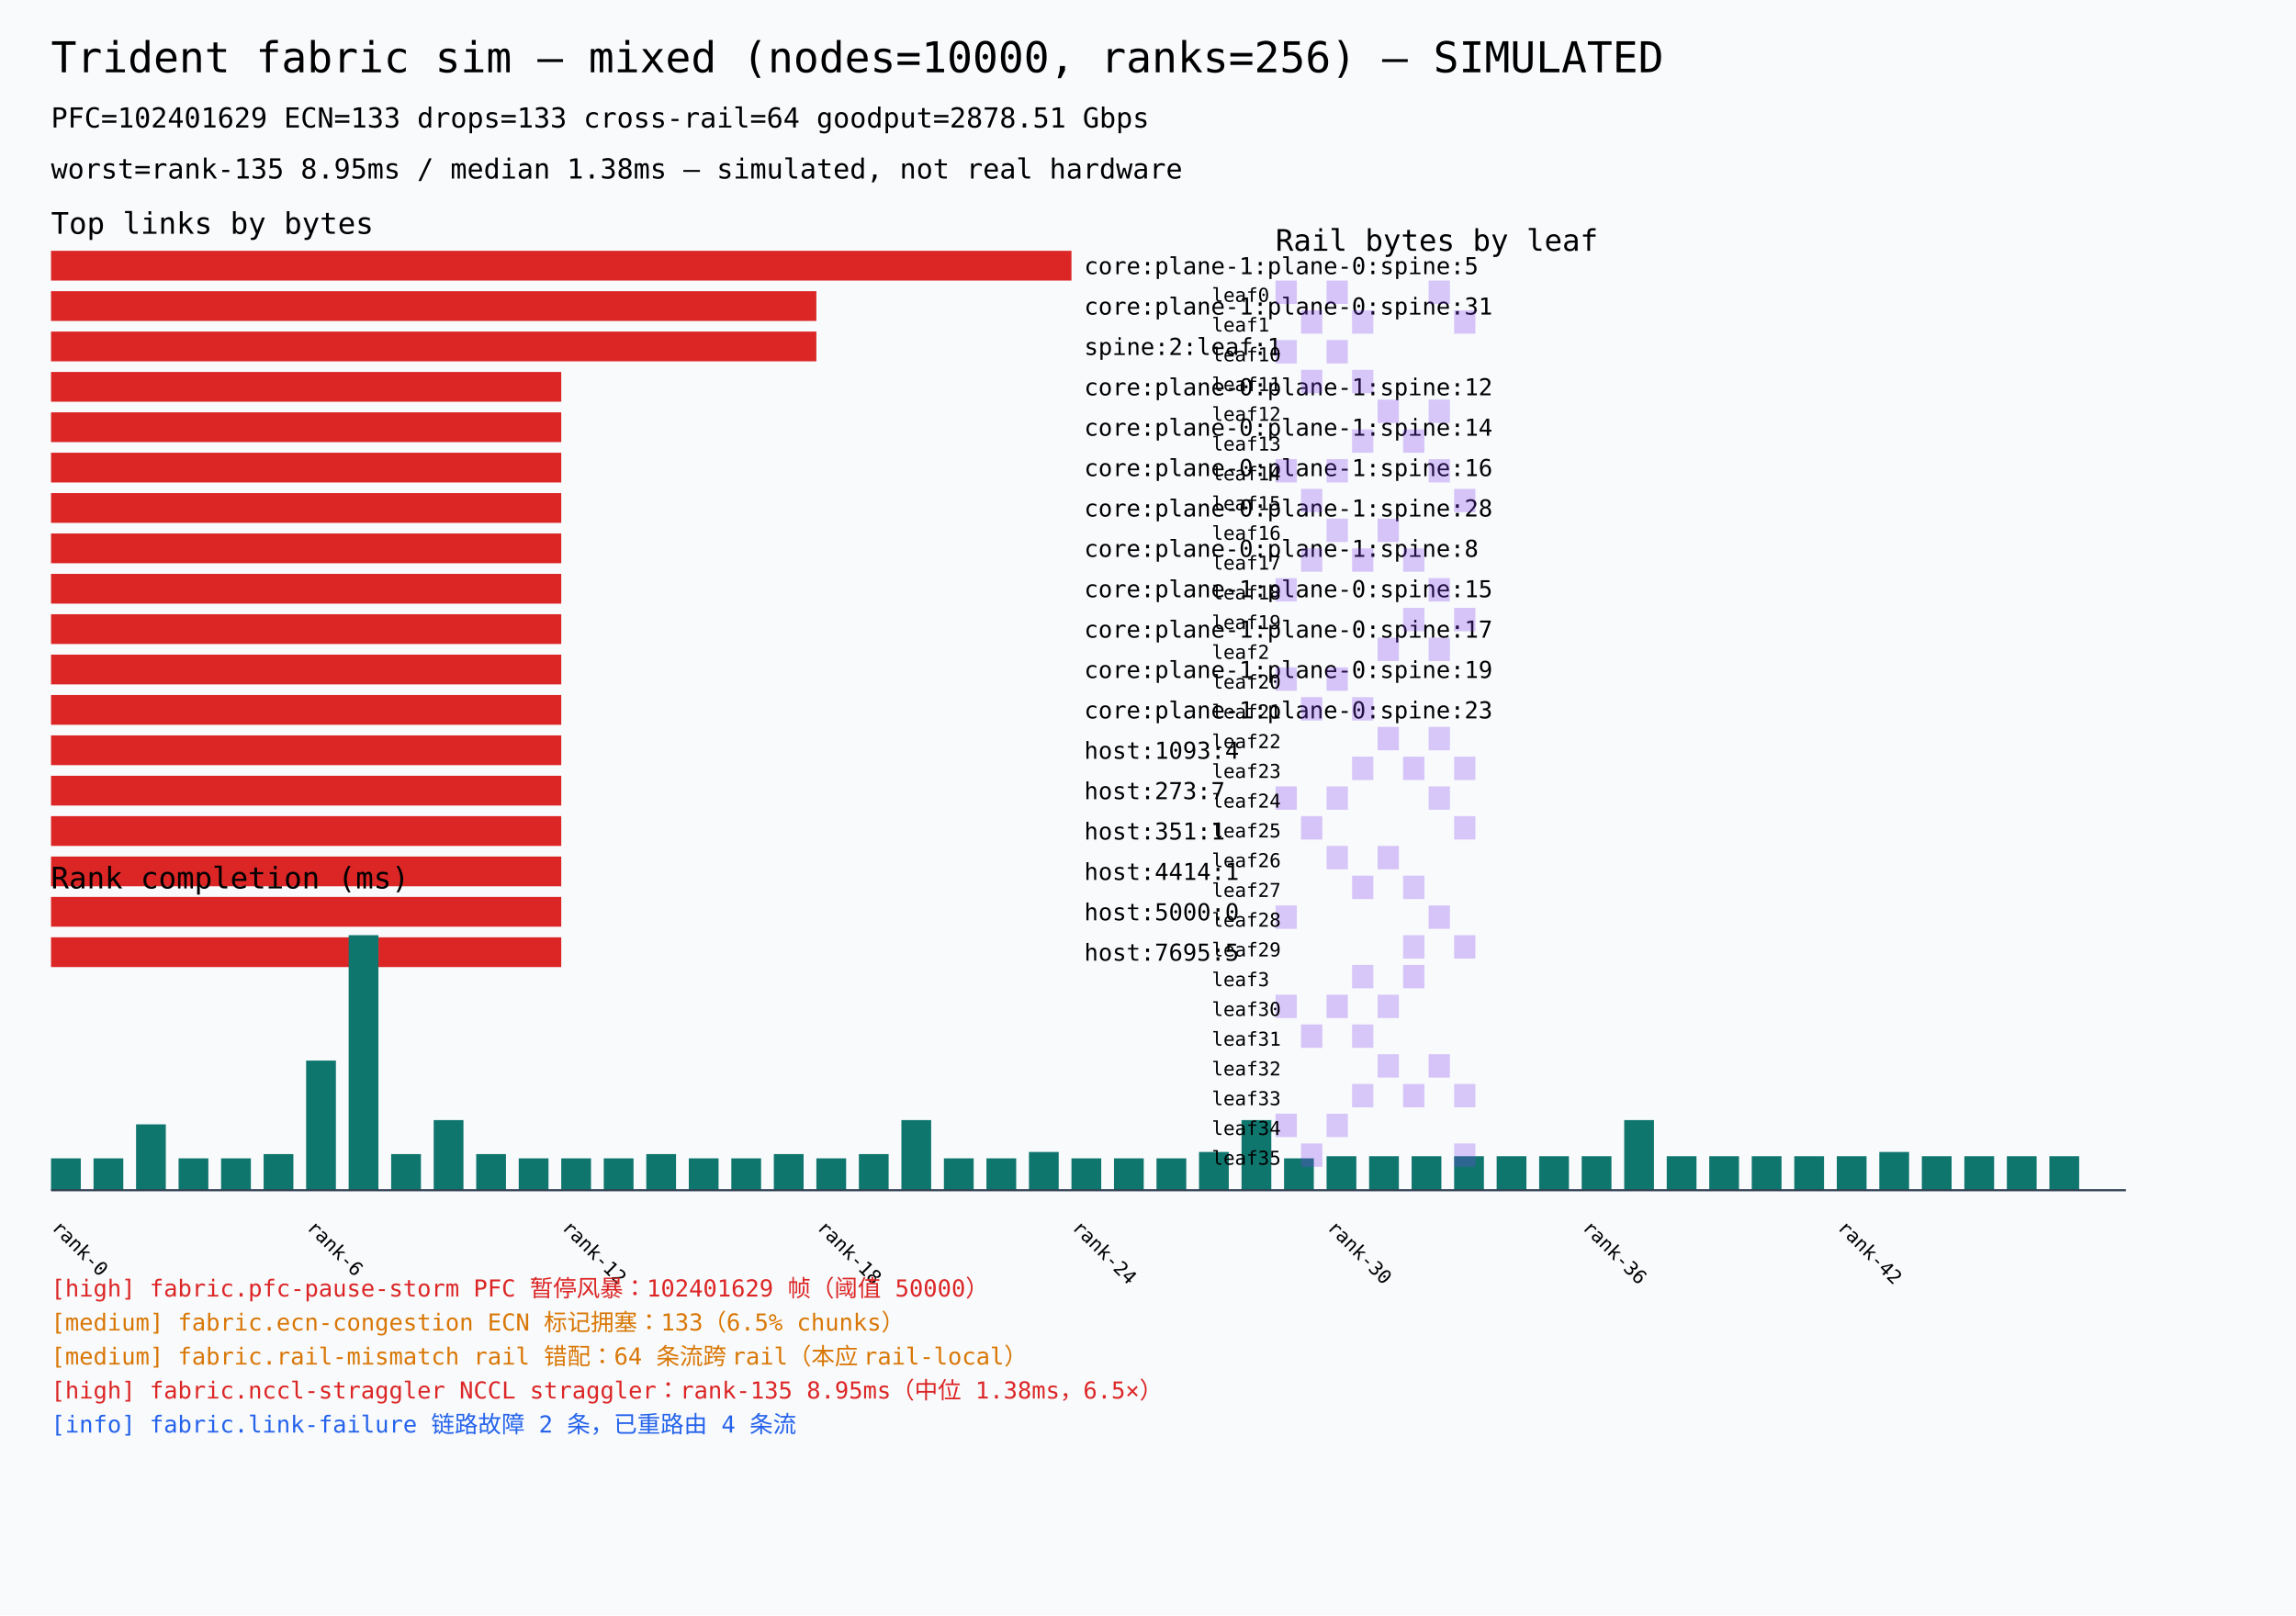
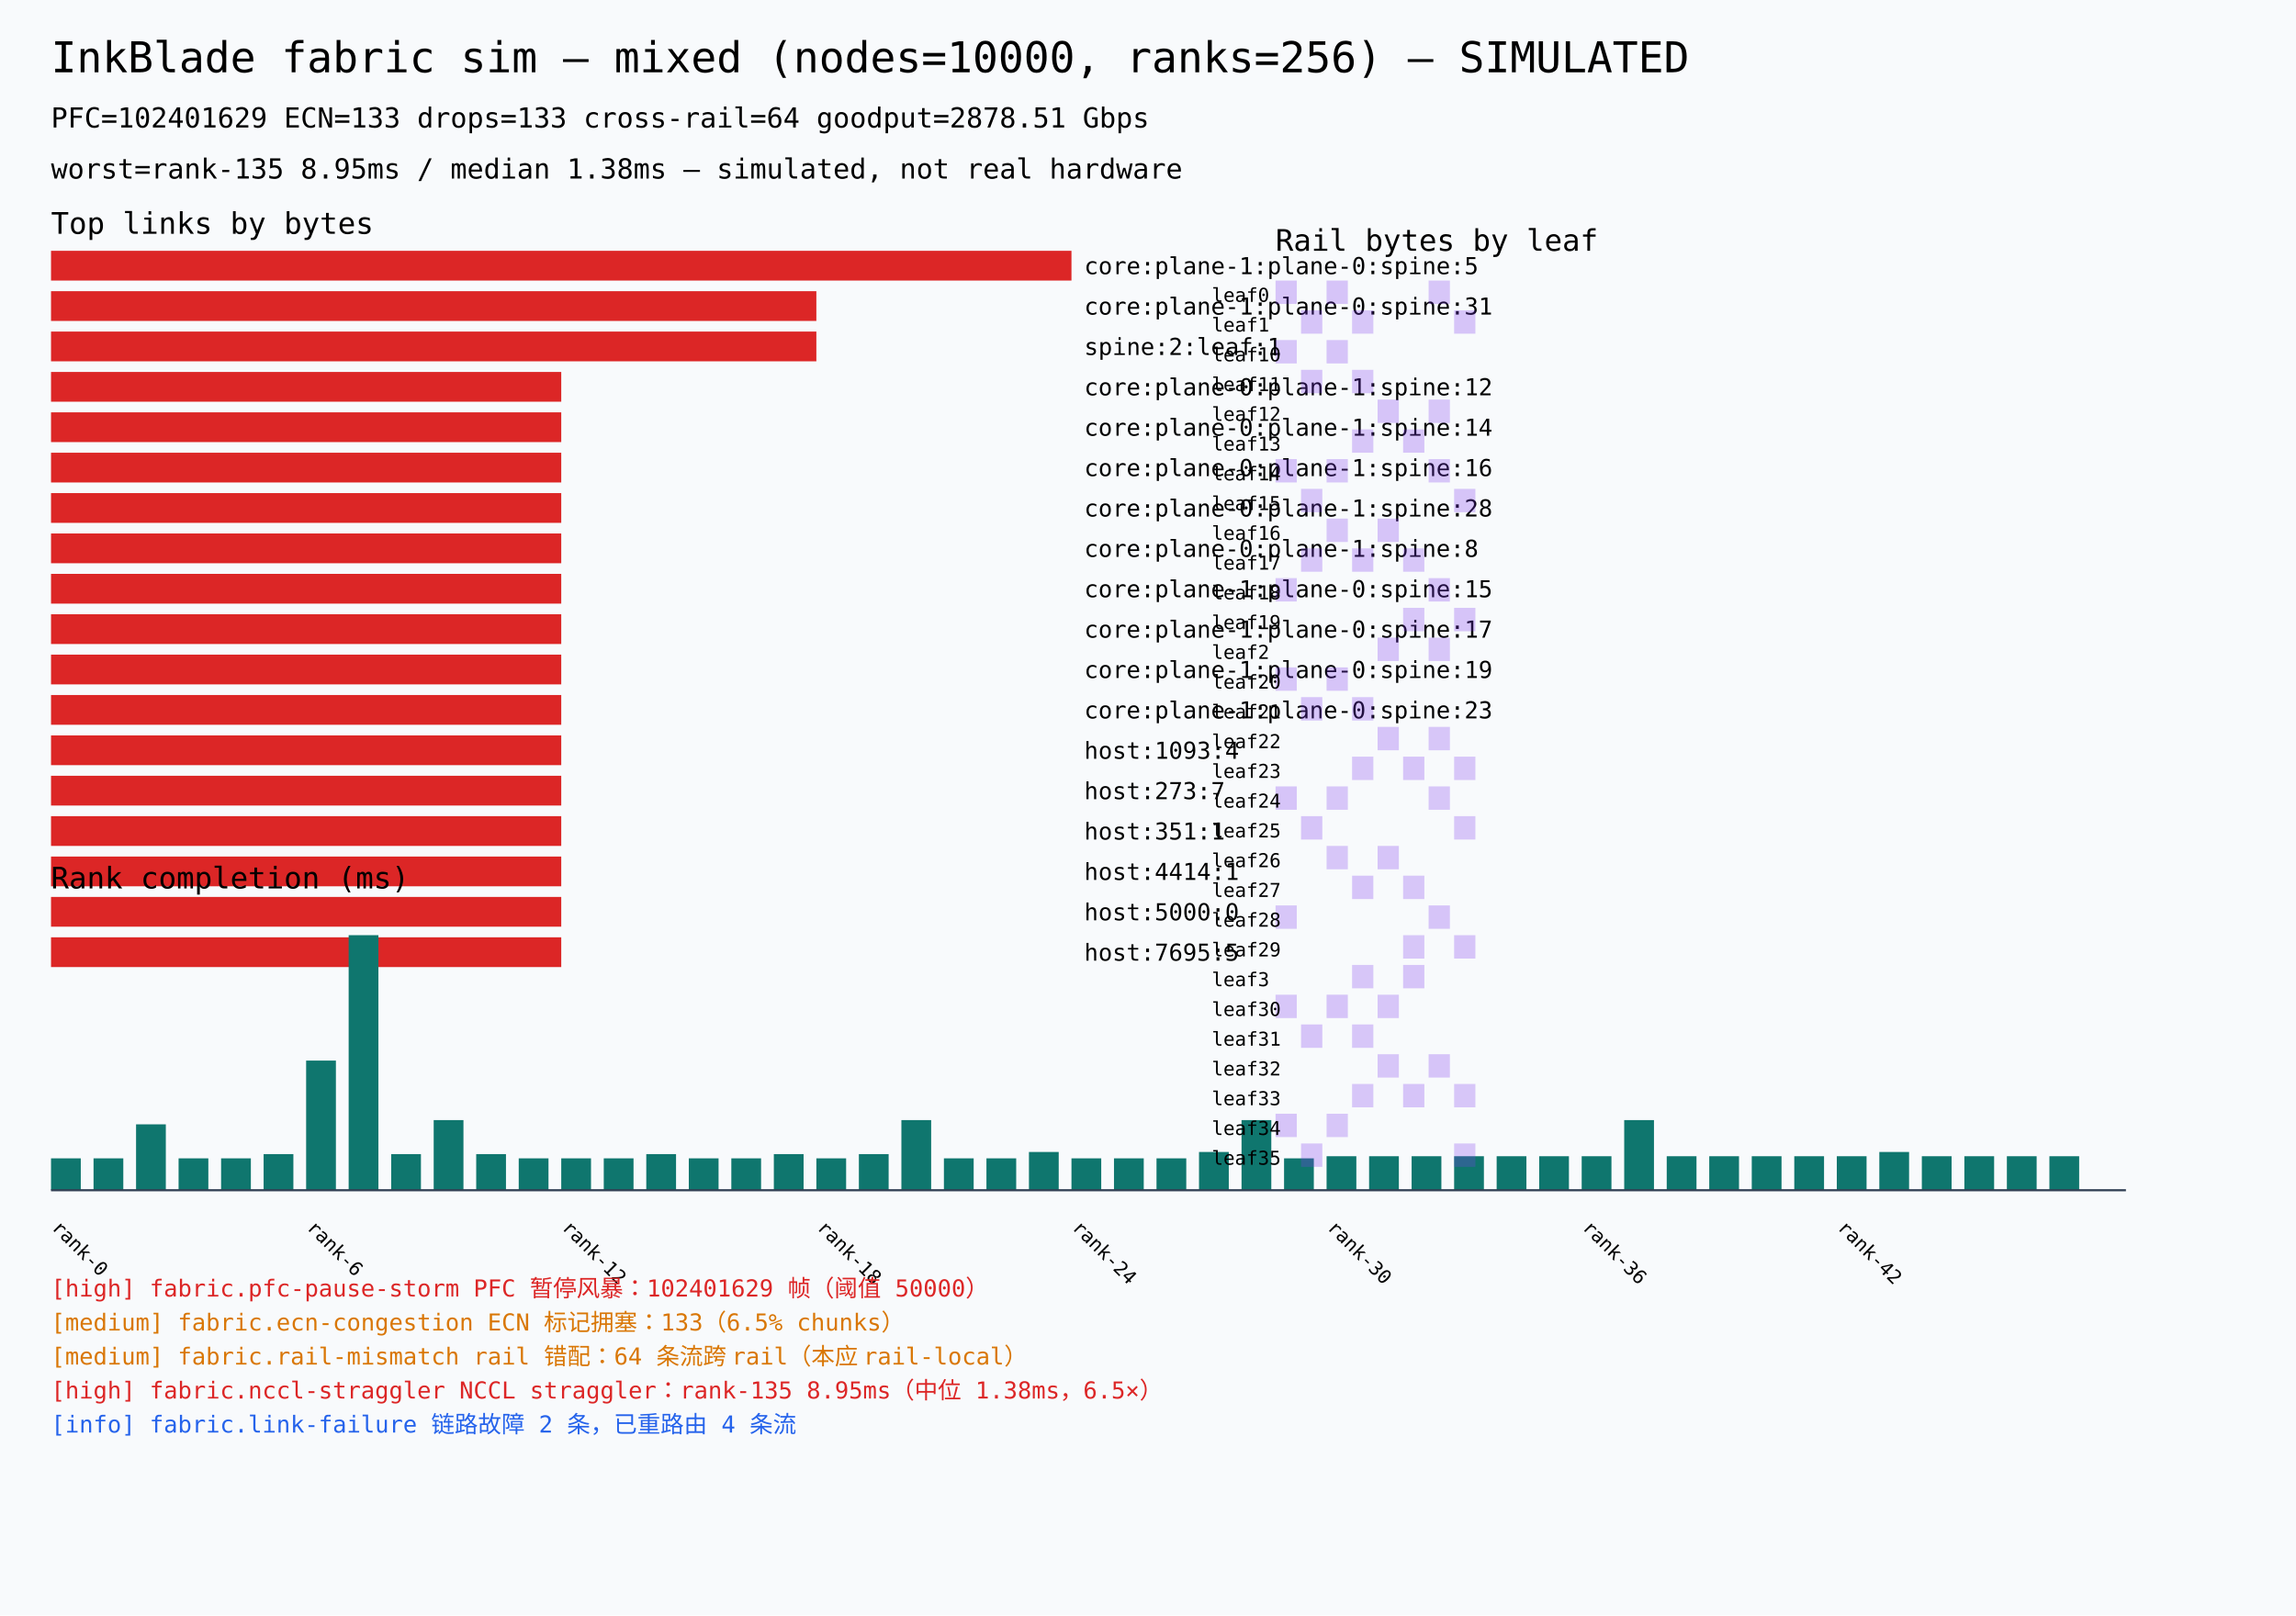
- <svg xmlns="http://www.w3.org/2000/svg" width="1080" height="760" viewBox="0 0 1080 760" role="img" aria-label="Trident fabric simulation">
+ <svg xmlns="http://www.w3.org/2000/svg" width="1080" height="760" viewBox="0 0 1080 760" role="img" aria-label="InkBlade fabric simulation">
  <rect width="100%" height="100%" fill="#f8fafc" />
-   <text x="24" y="34" font-size="20" font-family="monospace">Trident fabric sim — mixed (nodes=10000, ranks=256) — SIMULATED</text>
+   <text x="24" y="34" font-size="20" font-family="monospace">InkBlade fabric sim — mixed (nodes=10000, ranks=256) — SIMULATED</text>
  <text x="24" y="60" font-size="13" font-family="monospace">PFC=102401629 ECN=133 drops=133 cross-rail=64 goodput=2878.51 Gbps</text>
  <text x="24" y="84" font-size="13" font-family="monospace">worst=rank-135 8.95ms / median 1.38ms — simulated, not real hardware</text>
  <text x="24" y="110" font-size="14" font-family="monospace">Top links by bytes</text>
  <rect x="24" y="118" width="480" height="14" fill="#dc2626" />
  <text x="510" y="129" font-size="11" font-family="monospace">core:plane-1:plane-0:spine:5</text>
  <rect x="24" y="137" width="360" height="14" fill="#dc2626" />
  <text x="510" y="148" font-size="11" font-family="monospace">core:plane-1:plane-0:spine:31</text>
  <rect x="24" y="156" width="360" height="14" fill="#dc2626" />
  <text x="510" y="167" font-size="11" font-family="monospace">spine:2:leaf:1</text>
  <rect x="24" y="175" width="240" height="14" fill="#dc2626" />
  <text x="510" y="186" font-size="11" font-family="monospace">core:plane-0:plane-1:spine:12</text>
  <rect x="24" y="194" width="240" height="14" fill="#dc2626" />
  <text x="510" y="205" font-size="11" font-family="monospace">core:plane-0:plane-1:spine:14</text>
  <rect x="24" y="213" width="240" height="14" fill="#dc2626" />
  <text x="510" y="224" font-size="11" font-family="monospace">core:plane-0:plane-1:spine:16</text>
  <rect x="24" y="232" width="240" height="14" fill="#dc2626" />
  <text x="510" y="243" font-size="11" font-family="monospace">core:plane-0:plane-1:spine:28</text>
  <rect x="24" y="251" width="240" height="14" fill="#dc2626" />
  <text x="510" y="262" font-size="11" font-family="monospace">core:plane-0:plane-1:spine:8</text>
  <rect x="24" y="270" width="240" height="14" fill="#dc2626" />
  <text x="510" y="281" font-size="11" font-family="monospace">core:plane-1:plane-0:spine:15</text>
  <rect x="24" y="289" width="240" height="14" fill="#dc2626" />
  <text x="510" y="300" font-size="11" font-family="monospace">core:plane-1:plane-0:spine:17</text>
  <rect x="24" y="308" width="240" height="14" fill="#dc2626" />
  <text x="510" y="319" font-size="11" font-family="monospace">core:plane-1:plane-0:spine:19</text>
  <rect x="24" y="327" width="240" height="14" fill="#dc2626" />
  <text x="510" y="338" font-size="11" font-family="monospace">core:plane-1:plane-0:spine:23</text>
  <rect x="24" y="346" width="240" height="14" fill="#dc2626" />
  <text x="510" y="357" font-size="11" font-family="monospace">host:1093:4</text>
  <rect x="24" y="365" width="240" height="14" fill="#dc2626" />
  <text x="510" y="376" font-size="11" font-family="monospace">host:273:7</text>
  <rect x="24" y="384" width="240" height="14" fill="#dc2626" />
  <text x="510" y="395" font-size="11" font-family="monospace">host:351:1</text>
  <rect x="24" y="403" width="240" height="14" fill="#dc2626" />
  <text x="510" y="414" font-size="11" font-family="monospace">host:4414:1</text>
  <rect x="24" y="422" width="240" height="14" fill="#dc2626" />
  <text x="510" y="433" font-size="11" font-family="monospace">host:5000:0</text>
  <rect x="24" y="441" width="240" height="14" fill="#dc2626" />
  <text x="510" y="452" font-size="11" font-family="monospace">host:7695:5</text>
  <text x="24" y="418" font-size="14" font-family="monospace">Rank completion (ms)</text>
  <rect x="24" y="545" width="14" height="15" fill="#0f766e" />
  <text x="24" y="578" font-size="9" font-family="monospace" transform="rotate(45 24 578)">rank-0</text>
  <rect x="44" y="545" width="14" height="15" fill="#0f766e" />
  <rect x="64" y="529" width="14" height="31" fill="#0f766e" />
  <rect x="84" y="545" width="14" height="15" fill="#0f766e" />
  <rect x="104" y="545" width="14" height="15" fill="#0f766e" />
  <rect x="124" y="543" width="14" height="17" fill="#0f766e" />
  <rect x="144" y="499" width="14" height="61" fill="#0f766e" />
  <text x="144" y="578" font-size="9" font-family="monospace" transform="rotate(45 144 578)">rank-6</text>
  <rect x="164" y="440" width="14" height="120" fill="#0f766e" />
  <rect x="184" y="543" width="14" height="17" fill="#0f766e" />
  <rect x="204" y="527" width="14" height="33" fill="#0f766e" />
  <rect x="224" y="543" width="14" height="17" fill="#0f766e" />
  <rect x="244" y="545" width="14" height="15" fill="#0f766e" />
  <rect x="264" y="545" width="14" height="15" fill="#0f766e" />
  <text x="264" y="578" font-size="9" font-family="monospace" transform="rotate(45 264 578)">rank-12</text>
  <rect x="284" y="545" width="14" height="15" fill="#0f766e" />
  <rect x="304" y="543" width="14" height="17" fill="#0f766e" />
  <rect x="324" y="545" width="14" height="15" fill="#0f766e" />
  <rect x="344" y="545" width="14" height="15" fill="#0f766e" />
  <rect x="364" y="543" width="14" height="17" fill="#0f766e" />
  <rect x="384" y="545" width="14" height="15" fill="#0f766e" />
  <text x="384" y="578" font-size="9" font-family="monospace" transform="rotate(45 384 578)">rank-18</text>
  <rect x="404" y="543" width="14" height="17" fill="#0f766e" />
  <rect x="424" y="527" width="14" height="33" fill="#0f766e" />
  <rect x="444" y="545" width="14" height="15" fill="#0f766e" />
  <rect x="464" y="545" width="14" height="15" fill="#0f766e" />
  <rect x="484" y="542" width="14" height="18" fill="#0f766e" />
  <rect x="504" y="545" width="14" height="15" fill="#0f766e" />
  <text x="504" y="578" font-size="9" font-family="monospace" transform="rotate(45 504 578)">rank-24</text>
  <rect x="524" y="545" width="14" height="15" fill="#0f766e" />
  <rect x="544" y="545" width="14" height="15" fill="#0f766e" />
  <rect x="564" y="542" width="14" height="18" fill="#0f766e" />
  <rect x="584" y="527" width="14" height="33" fill="#0f766e" />
  <rect x="604" y="545" width="14" height="15" fill="#0f766e" />
  <rect x="624" y="544" width="14" height="16" fill="#0f766e" />
  <text x="624" y="578" font-size="9" font-family="monospace" transform="rotate(45 624 578)">rank-30</text>
  <rect x="644" y="544" width="14" height="16" fill="#0f766e" />
  <rect x="664" y="544" width="14" height="16" fill="#0f766e" />
  <rect x="684" y="544" width="14" height="16" fill="#0f766e" />
  <rect x="704" y="544" width="14" height="16" fill="#0f766e" />
  <rect x="724" y="544" width="14" height="16" fill="#0f766e" />
  <rect x="744" y="544" width="14" height="16" fill="#0f766e" />
  <text x="744" y="578" font-size="9" font-family="monospace" transform="rotate(45 744 578)">rank-36</text>
  <rect x="764" y="527" width="14" height="33" fill="#0f766e" />
  <rect x="784" y="544" width="14" height="16" fill="#0f766e" />
  <rect x="804" y="544" width="14" height="16" fill="#0f766e" />
  <rect x="824" y="544" width="14" height="16" fill="#0f766e" />
  <rect x="844" y="544" width="14" height="16" fill="#0f766e" />
  <rect x="864" y="544" width="14" height="16" fill="#0f766e" />
  <text x="864" y="578" font-size="9" font-family="monospace" transform="rotate(45 864 578)">rank-42</text>
  <rect x="884" y="542" width="14" height="18" fill="#0f766e" />
  <rect x="904" y="544" width="14" height="16" fill="#0f766e" />
  <rect x="924" y="544" width="14" height="16" fill="#0f766e" />
  <rect x="944" y="544" width="14" height="16" fill="#0f766e" />
  <rect x="964" y="544" width="14" height="16" fill="#0f766e" />
  <line x1="24" y1="560" x2="1000" y2="560" stroke="#334155" />
  <text x="600" y="118" font-size="14" font-family="monospace">Rail bytes by leaf</text>
  <rect x="600" y="132" width="10" height="11" fill="#7c3aed" opacity="0.28" />
  <rect x="624" y="132" width="10" height="11" fill="#7c3aed" opacity="0.28" />
  <rect x="672" y="132" width="10" height="11" fill="#7c3aed" opacity="0.27" />
  <text x="570" y="142" font-size="9" font-family="monospace">leaf0</text>
  <rect x="612" y="146" width="10" height="11" fill="#7c3aed" opacity="0.28" />
  <rect x="636" y="146" width="10" height="11" fill="#7c3aed" opacity="0.27" />
  <rect x="684" y="146" width="10" height="11" fill="#7c3aed" opacity="0.28" />
  <text x="570" y="156" font-size="9" font-family="monospace">leaf1</text>
  <rect x="600" y="160" width="10" height="11" fill="#7c3aed" opacity="0.27" />
  <rect x="624" y="160" width="10" height="11" fill="#7c3aed" opacity="0.28" />
  <text x="570" y="170" font-size="9" font-family="monospace">leaf10</text>
  <rect x="612" y="174" width="10" height="11" fill="#7c3aed" opacity="0.28" />
  <rect x="636" y="174" width="10" height="11" fill="#7c3aed" opacity="0.27" />
  <text x="570" y="184" font-size="9" font-family="monospace">leaf11</text>
  <rect x="648" y="188" width="10" height="11" fill="#7c3aed" opacity="0.28" />
  <rect x="672" y="188" width="10" height="11" fill="#7c3aed" opacity="0.27" />
  <text x="570" y="198" font-size="9" font-family="monospace">leaf12</text>
  <rect x="636" y="202" width="10" height="11" fill="#7c3aed" opacity="0.27" />
  <rect x="660" y="202" width="10" height="11" fill="#7c3aed" opacity="0.28" />
  <text x="570" y="212" font-size="9" font-family="monospace">leaf13</text>
  <rect x="600" y="216" width="10" height="11" fill="#7c3aed" opacity="0.28" />
  <rect x="624" y="216" width="10" height="11" fill="#7c3aed" opacity="0.27" />
  <rect x="672" y="216" width="10" height="11" fill="#7c3aed" opacity="0.27" />
  <text x="570" y="226" font-size="9" font-family="monospace">leaf14</text>
  <rect x="612" y="230" width="10" height="11" fill="#7c3aed" opacity="0.27" />
  <rect x="684" y="230" width="10" height="11" fill="#7c3aed" opacity="0.28" />
  <text x="570" y="240" font-size="9" font-family="monospace">leaf15</text>
  <rect x="624" y="244" width="10" height="11" fill="#7c3aed" opacity="0.27" />
  <rect x="648" y="244" width="10" height="11" fill="#7c3aed" opacity="0.28" />
  <text x="570" y="254" font-size="9" font-family="monospace">leaf16</text>
  <rect x="612" y="258" width="10" height="11" fill="#7c3aed" opacity="0.27" />
  <rect x="636" y="258" width="10" height="11" fill="#7c3aed" opacity="0.28" />
  <rect x="660" y="258" width="10" height="11" fill="#7c3aed" opacity="0.27" />
  <text x="570" y="268" font-size="9" font-family="monospace">leaf17</text>
  <rect x="600" y="272" width="10" height="11" fill="#7c3aed" opacity="0.27" />
  <rect x="672" y="272" width="10" height="11" fill="#7c3aed" opacity="0.28" />
  <text x="570" y="282" font-size="9" font-family="monospace">leaf18</text>
  <rect x="660" y="286" width="10" height="11" fill="#7c3aed" opacity="0.27" />
  <rect x="684" y="286" width="10" height="11" fill="#7c3aed" opacity="0.28" />
  <text x="570" y="296" font-size="9" font-family="monospace">leaf19</text>
  <rect x="648" y="300" width="10" height="11" fill="#7c3aed" opacity="0.28" />
  <rect x="672" y="300" width="10" height="11" fill="#7c3aed" opacity="0.27" />
  <text x="570" y="310" font-size="9" font-family="monospace">leaf2</text>
  <rect x="600" y="314" width="10" height="11" fill="#7c3aed" opacity="0.27" />
  <rect x="624" y="314" width="10" height="11" fill="#7c3aed" opacity="0.28" />
  <text x="570" y="324" font-size="9" font-family="monospace">leaf20</text>
  <rect x="612" y="328" width="10" height="11" fill="#7c3aed" opacity="0.28" />
  <rect x="636" y="328" width="10" height="11" fill="#7c3aed" opacity="0.27" />
  <text x="570" y="338" font-size="9" font-family="monospace">leaf21</text>
  <rect x="648" y="342" width="10" height="11" fill="#7c3aed" opacity="0.28" />
  <rect x="672" y="342" width="10" height="11" fill="#7c3aed" opacity="0.27" />
  <text x="570" y="352" font-size="9" font-family="monospace">leaf22</text>
  <rect x="636" y="356" width="10" height="11" fill="#7c3aed" opacity="0.27" />
  <rect x="660" y="356" width="10" height="11" fill="#7c3aed" opacity="0.28" />
  <rect x="684" y="356" width="10" height="11" fill="#7c3aed" opacity="0.27" />
  <text x="570" y="366" font-size="9" font-family="monospace">leaf23</text>
  <rect x="600" y="370" width="10" height="11" fill="#7c3aed" opacity="0.28" />
  <rect x="624" y="370" width="10" height="11" fill="#7c3aed" opacity="0.27" />
  <rect x="672" y="370" width="10" height="11" fill="#7c3aed" opacity="0.27" />
  <text x="570" y="380" font-size="9" font-family="monospace">leaf24</text>
  <rect x="612" y="384" width="10" height="11" fill="#7c3aed" opacity="0.28" />
  <rect x="684" y="384" width="10" height="11" fill="#7c3aed" opacity="0.27" />
  <text x="570" y="394" font-size="9" font-family="monospace">leaf25</text>
  <rect x="624" y="398" width="10" height="11" fill="#7c3aed" opacity="0.27" />
  <rect x="648" y="398" width="10" height="11" fill="#7c3aed" opacity="0.28" />
  <text x="570" y="408" font-size="9" font-family="monospace">leaf26</text>
  <rect x="636" y="412" width="10" height="11" fill="#7c3aed" opacity="0.28" />
  <rect x="660" y="412" width="10" height="11" fill="#7c3aed" opacity="0.27" />
  <text x="570" y="422" font-size="9" font-family="monospace">leaf27</text>
  <rect x="600" y="426" width="10" height="11" fill="#7c3aed" opacity="0.27" />
  <rect x="672" y="426" width="10" height="11" fill="#7c3aed" opacity="0.28" />
  <text x="570" y="436" font-size="9" font-family="monospace">leaf28</text>
  <rect x="660" y="440" width="10" height="11" fill="#7c3aed" opacity="0.27" />
  <rect x="684" y="440" width="10" height="11" fill="#7c3aed" opacity="0.28" />
  <text x="570" y="450" font-size="9" font-family="monospace">leaf29</text>
  <rect x="636" y="454" width="10" height="11" fill="#7c3aed" opacity="0.27" />
  <rect x="660" y="454" width="10" height="11" fill="#7c3aed" opacity="0.28" />
  <text x="570" y="464" font-size="9" font-family="monospace">leaf3</text>
  <rect x="600" y="468" width="10" height="11" fill="#7c3aed" opacity="0.27" />
  <rect x="624" y="468" width="10" height="11" fill="#7c3aed" opacity="0.28" />
  <rect x="648" y="468" width="10" height="11" fill="#7c3aed" opacity="0.27" />
  <text x="570" y="478" font-size="9" font-family="monospace">leaf30</text>
  <rect x="612" y="482" width="10" height="11" fill="#7c3aed" opacity="0.28" />
  <rect x="636" y="482" width="10" height="11" fill="#7c3aed" opacity="0.27" />
  <text x="570" y="492" font-size="9" font-family="monospace">leaf31</text>
  <rect x="648" y="496" width="10" height="11" fill="#7c3aed" opacity="0.27" />
  <rect x="672" y="496" width="10" height="11" fill="#7c3aed" opacity="0.28" />
  <text x="570" y="506" font-size="9" font-family="monospace">leaf32</text>
  <rect x="636" y="510" width="10" height="11" fill="#7c3aed" opacity="0.27" />
  <rect x="660" y="510" width="10" height="11" fill="#7c3aed" opacity="0.28" />
  <rect x="684" y="510" width="10" height="11" fill="#7c3aed" opacity="0.27" />
  <text x="570" y="520" font-size="9" font-family="monospace">leaf33</text>
  <rect x="600" y="524" width="10" height="11" fill="#7c3aed" opacity="0.28" />
  <rect x="624" y="524" width="10" height="11" fill="#7c3aed" opacity="0.27" />
  <text x="570" y="534" font-size="9" font-family="monospace">leaf34</text>
  <rect x="612" y="538" width="10" height="11" fill="#7c3aed" opacity="0.28" />
  <rect x="684" y="538" width="10" height="11" fill="#7c3aed" opacity="0.27" />
  <text x="570" y="548" font-size="9" font-family="monospace">leaf35</text>
  <text x="24" y="610" font-size="11" font-family="monospace" fill="#dc2626">[high] fabric.pfc-pause-storm PFC 暂停风暴：102401629 帧（阈值 50000）</text>
  <text x="24" y="626" font-size="11" font-family="monospace" fill="#d97706">[medium] fabric.ecn-congestion ECN 标记拥塞：133（6.5% chunks）</text>
  <text x="24" y="642" font-size="11" font-family="monospace" fill="#d97706">[medium] fabric.rail-mismatch rail 错配：64 条流跨 rail（本应 rail-local）</text>
  <text x="24" y="658" font-size="11" font-family="monospace" fill="#dc2626">[high] fabric.nccl-straggler NCCL straggler：rank-135 8.95ms（中位 1.38ms，6.5×）</text>
  <text x="24" y="674" font-size="11" font-family="monospace" fill="#2563eb">[info] fabric.link-failure 链路故障 2 条，已重路由 4 条流</text>
</svg>
